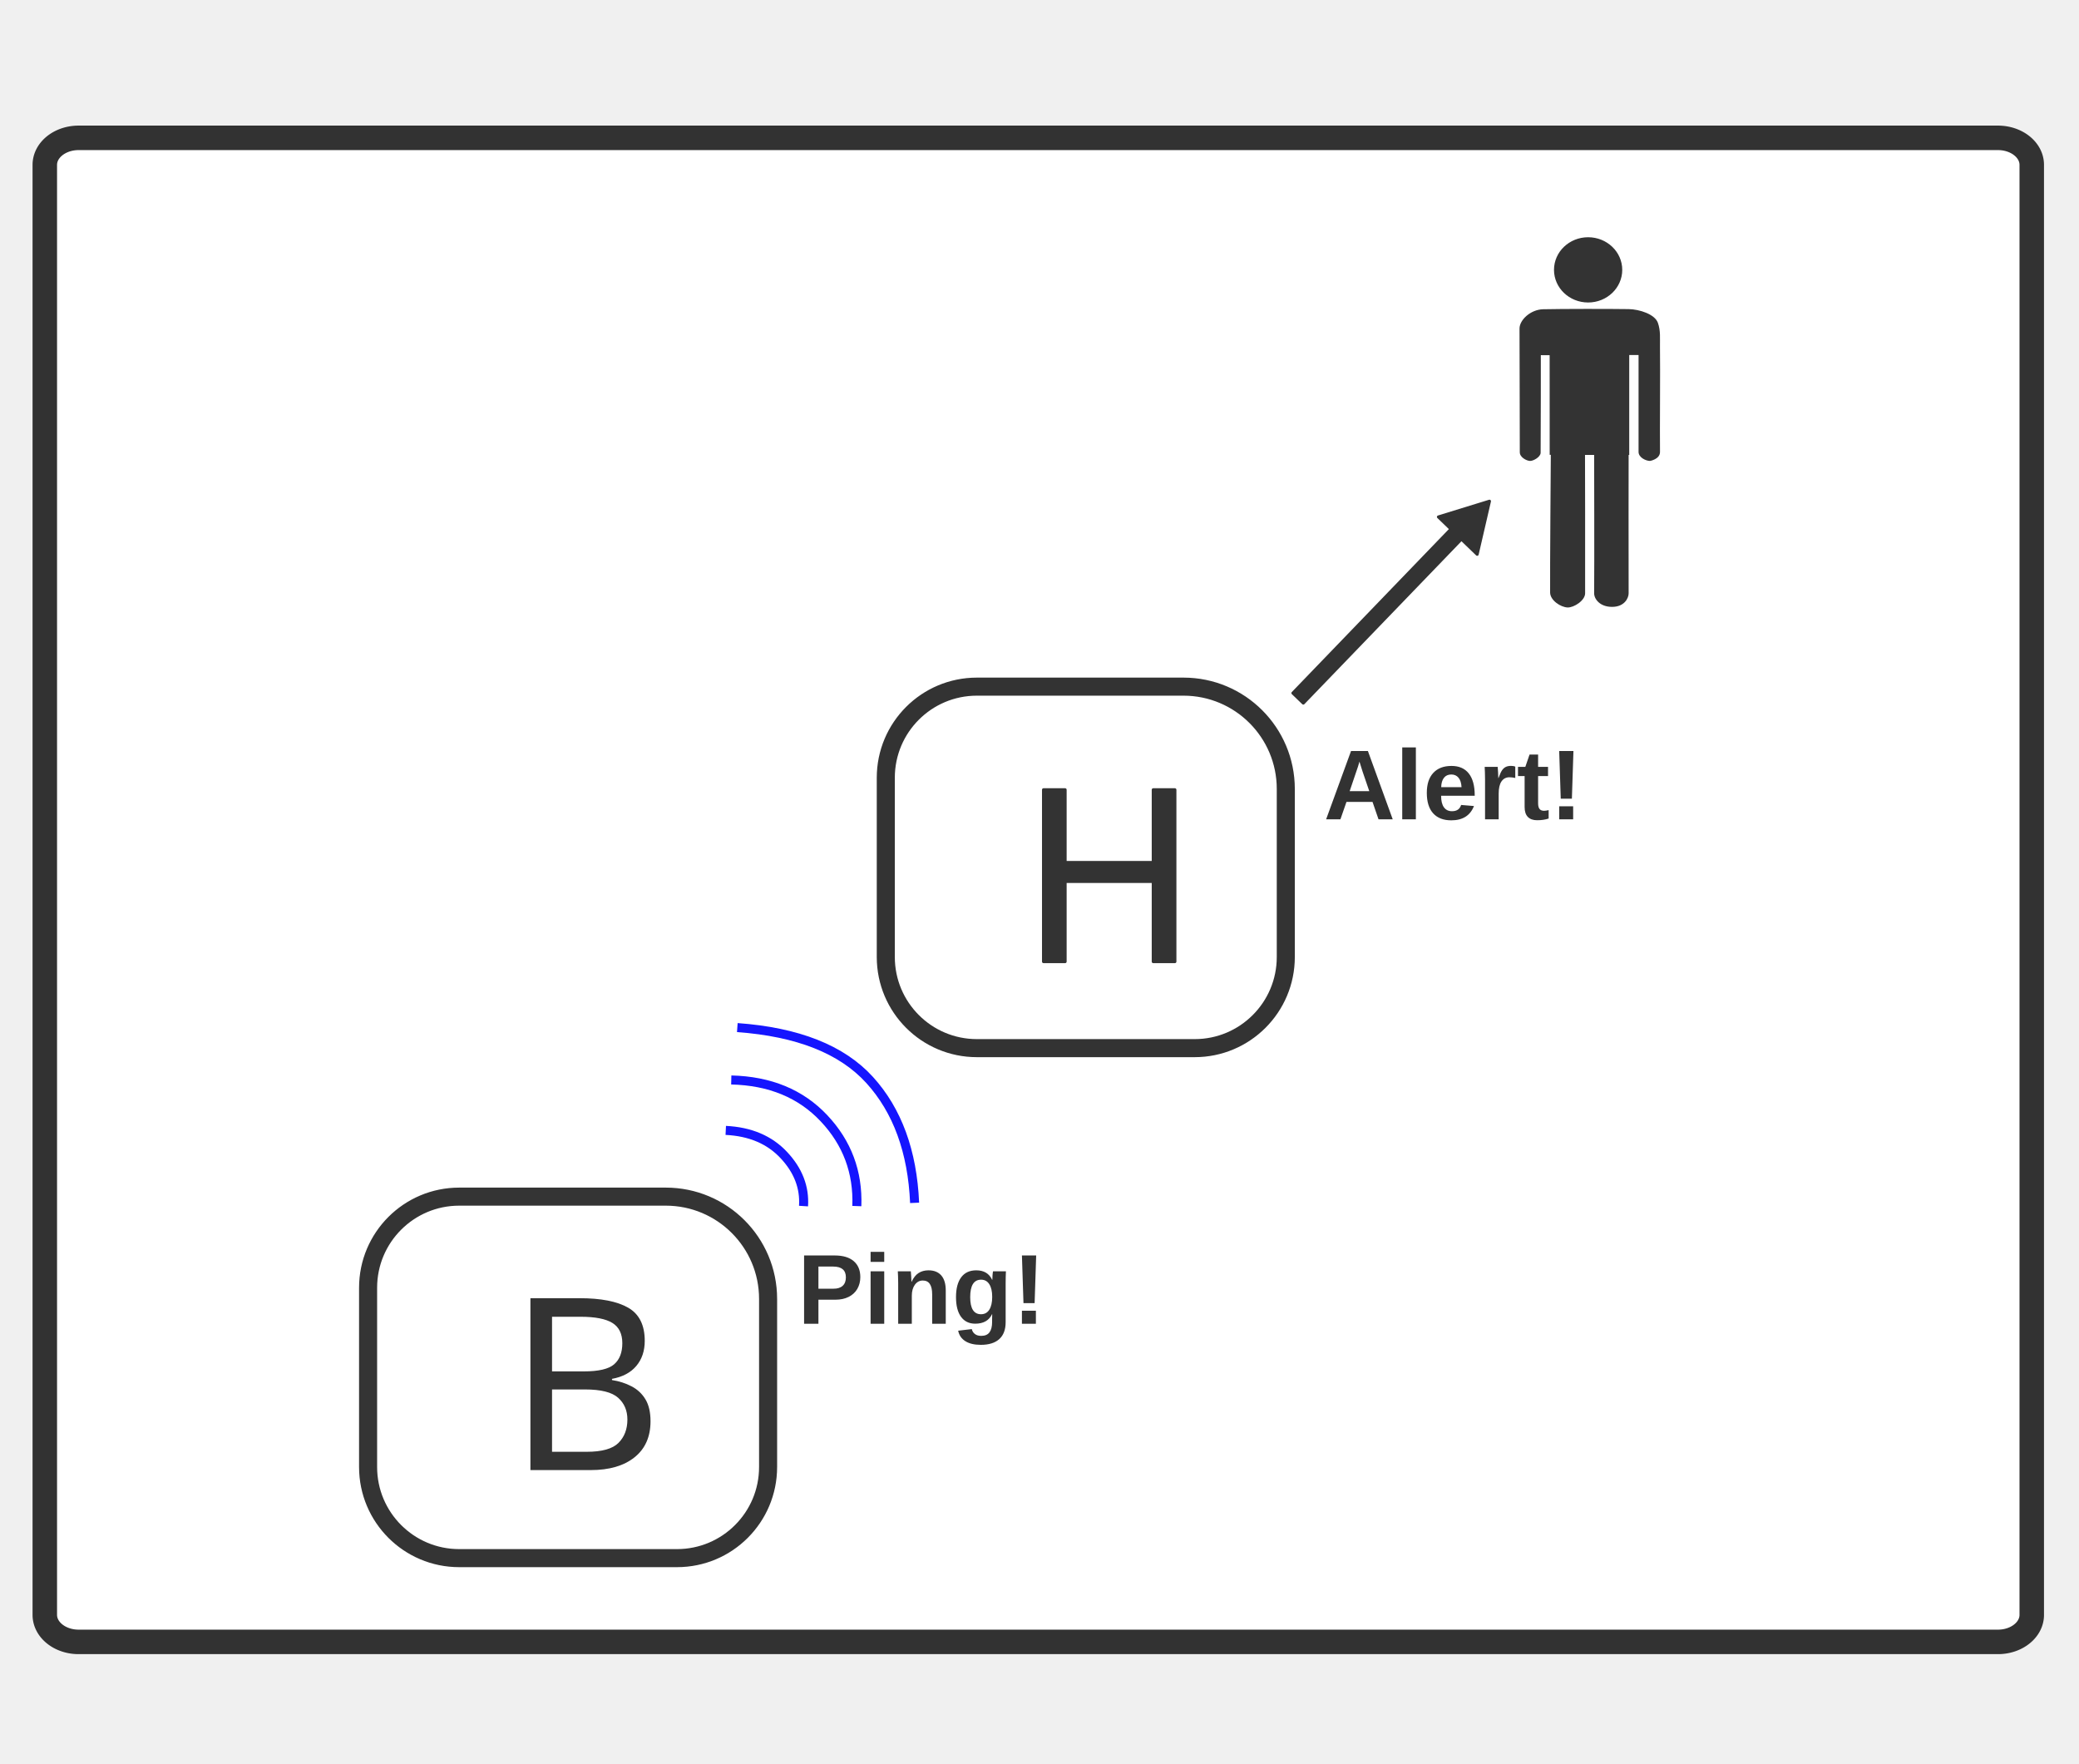
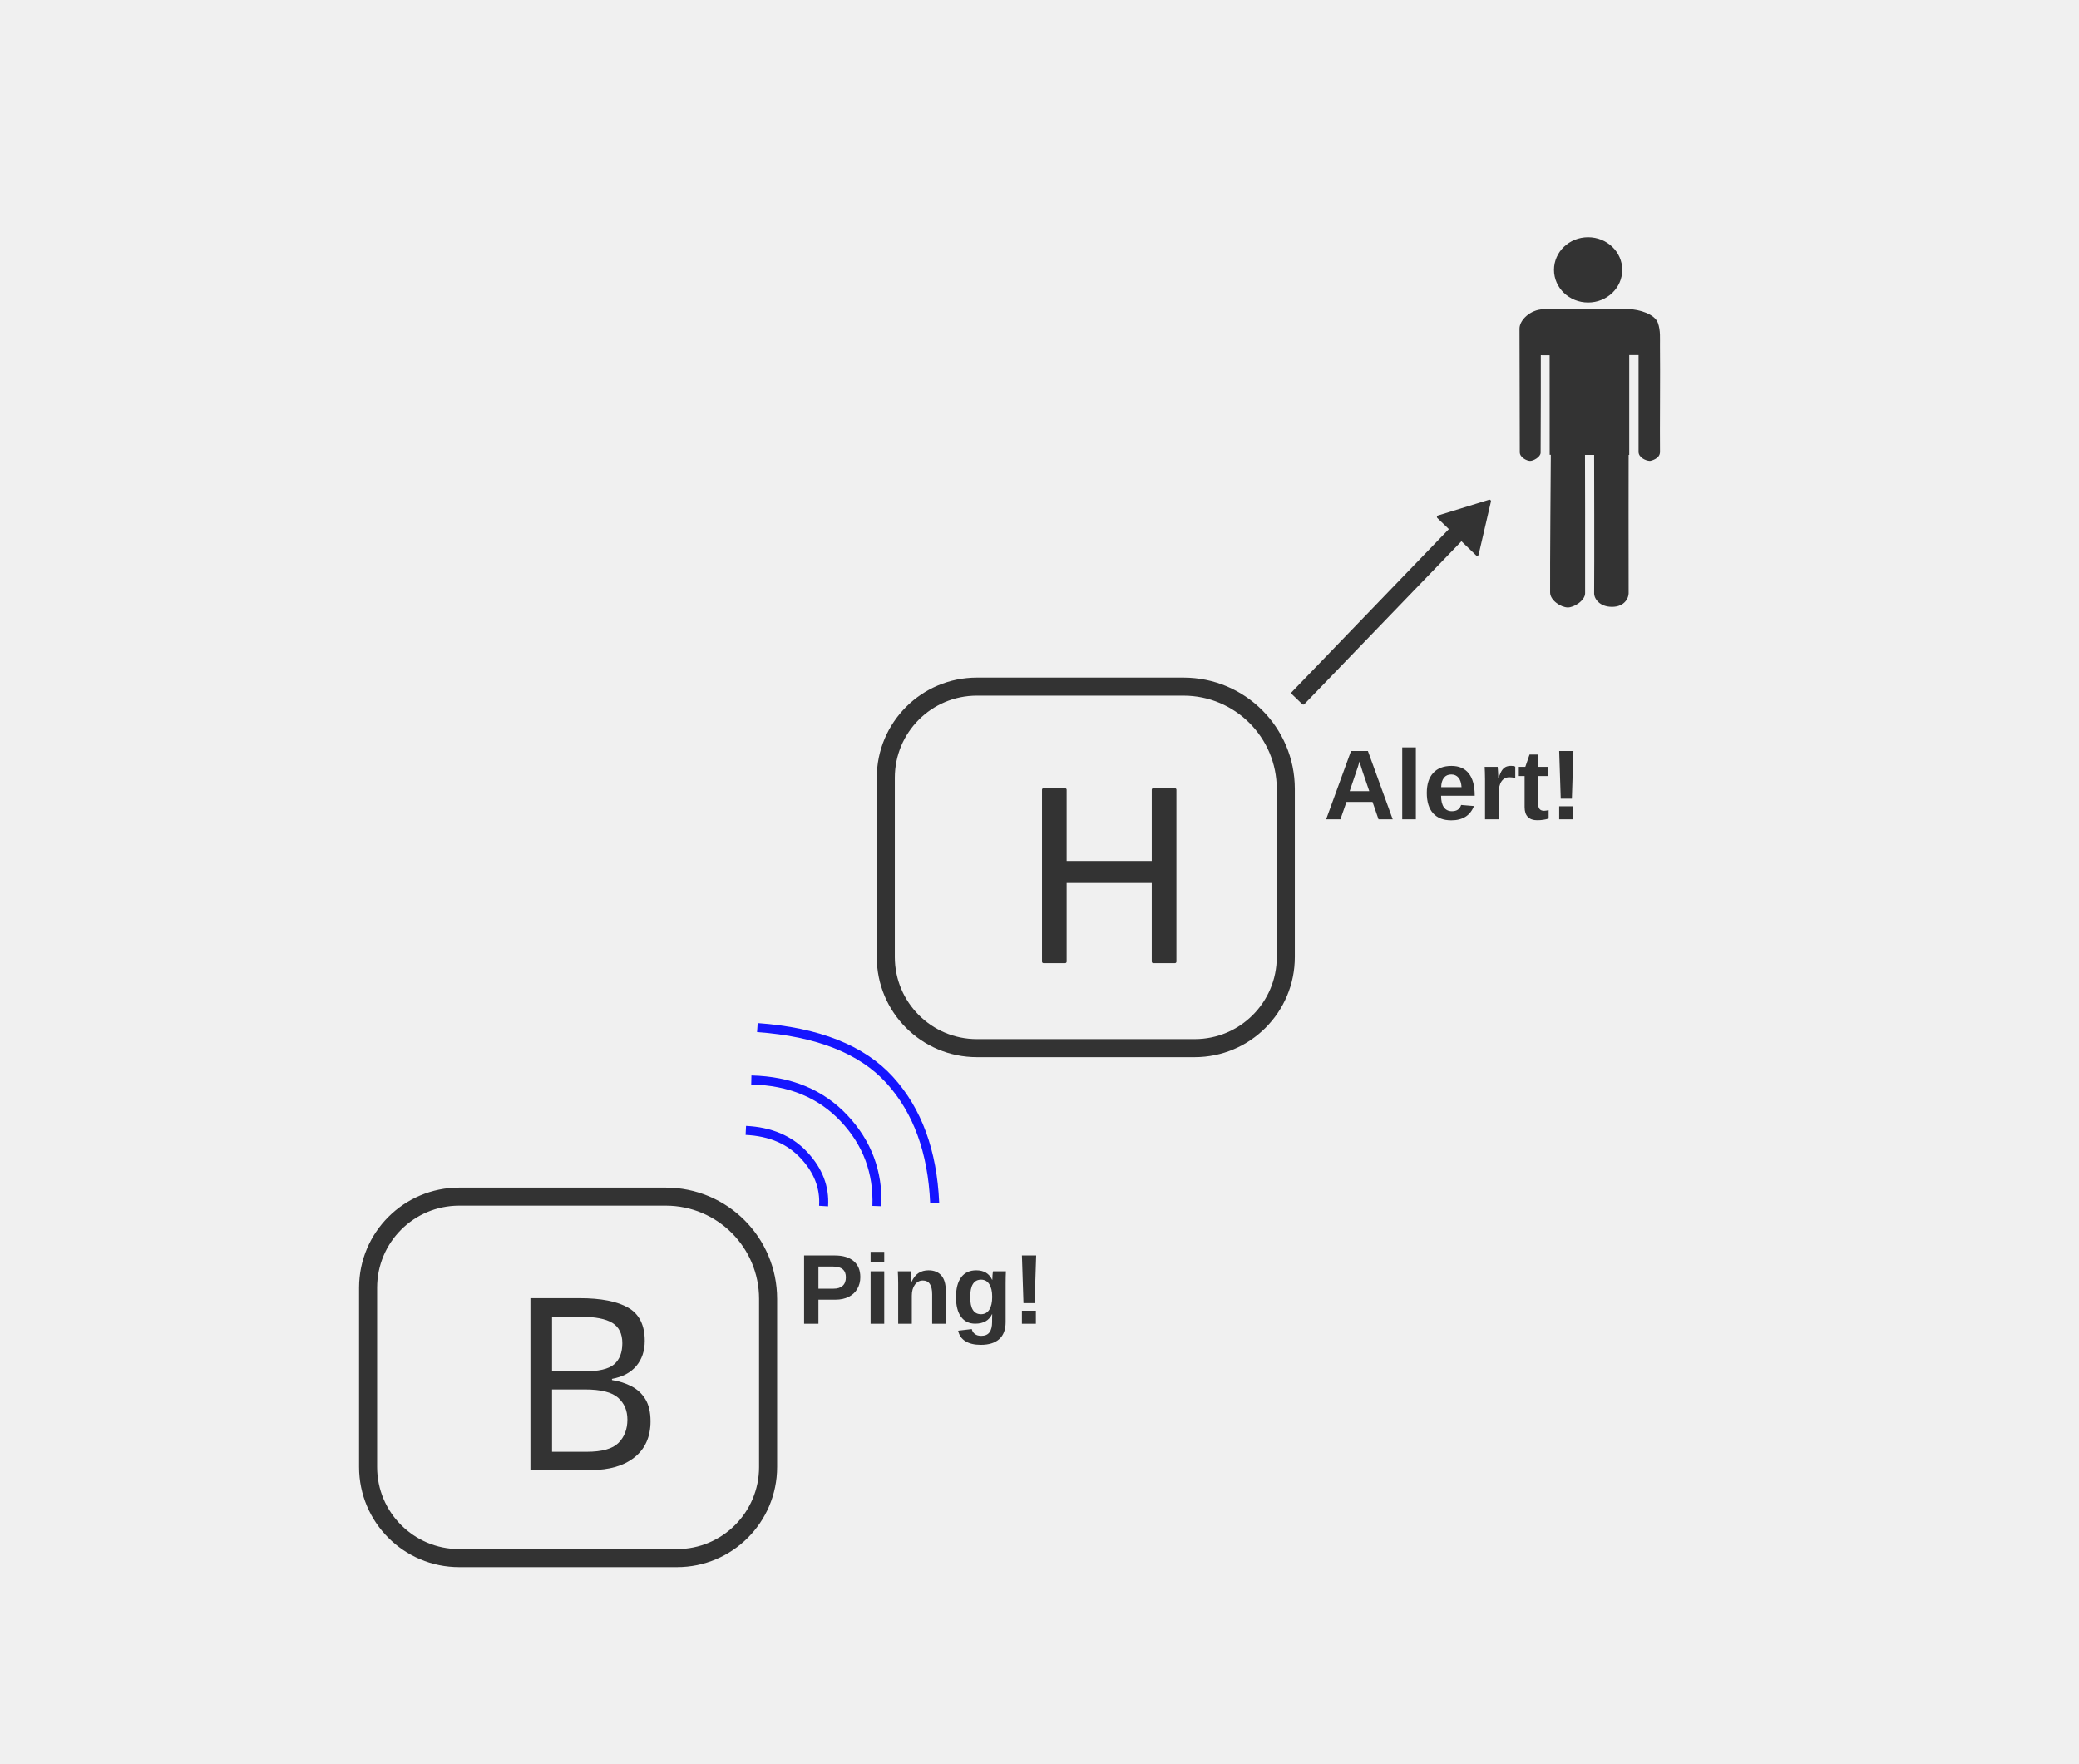
<svg xmlns="http://www.w3.org/2000/svg" width="100%" height="100%" viewBox="0 0 691 586" version="1.1" xml:space="preserve" style="fill-rule:evenodd;clip-rule:evenodd;">
-   <g transform="matrix(1,0,0,1,-10.1492,0)">
-     <g id="flow" transform="matrix(1.07945,0,0,0.861876,10.1492,0)">
+   <g transform="matrix(1,0,0,1,-10.1492,-674.058)">
+     <g id="flow" transform="matrix(1.07945,0,0,0.861876,10.1492,674.058)">
      <rect x="0" y="0" width="640" height="679" style="fill:none;" />
      <g transform="matrix(0.926394,0,0,1.16026,18.9102,-26.3768)">
-         <g id="Box" transform="matrix(1.12452,0,0,0.897755,-35.1646,35.3985)">
-           <path d="M603.64,36.92C609.17,36.92 613.64,41.4 613.64,46.92C613.64,156.28 613.64,474.34 613.64,583.7C613.64,589.22 609.17,593.7 603.64,593.7C488.19,593.7 151.81,593.7 36.36,593.7C30.83,593.7 26.36,589.22 26.36,583.7C26.36,474.34 26.36,156.28 26.36,46.92C26.36,41.4 30.83,36.92 36.36,36.92C151.81,36.92 488.19,36.92 603.64,36.92Z" style="fill:white;fill-rule:nonzero;" />
-           <path d="M603.806,32.388L603.972,32.391L604.137,32.396L604.301,32.403L604.466,32.413L604.63,32.424L604.793,32.438L604.956,32.453L605.118,32.471L605.28,32.49L605.442,32.512L605.603,32.535L605.763,32.561L605.923,32.588L606.082,32.618L606.241,32.649L606.399,32.682L606.556,32.718L606.713,32.755L606.87,32.794L607.026,32.835L607.181,32.878L607.335,32.923L607.488,32.97L607.642,33.019L607.794,33.069L607.946,33.122L608.097,33.176L608.247,33.232L608.397,33.29L608.545,33.35L608.693,33.411L608.841,33.474L608.988,33.54L609.133,33.607L609.278,33.675L609.422,33.746L609.566,33.819L609.708,33.893L609.85,33.969L609.991,34.046L610.131,34.126L610.27,34.207L610.409,34.29L610.546,34.375L610.683,34.461L610.818,34.549L610.953,34.639L611.087,34.73L611.219,34.824L611.351,34.919L611.482,35.016L611.612,35.114L611.741,35.214L611.869,35.316L611.996,35.42L612.122,35.524L612.247,35.632L612.371,35.74L612.493,35.85L612.615,35.962L612.735,36.076L612.854,36.191L612.973,36.308L613.09,36.427L613.206,36.547L613.321,36.669L613.434,36.792L613.546,36.917L613.658,37.045L613.768,37.173L613.876,37.303L613.983,37.435L614.09,37.568L614.195,37.704L614.298,37.84L614.4,37.978L614.501,38.118L614.6,38.26L614.698,38.403L614.794,38.548L614.889,38.694L614.983,38.843L615.075,38.992L615.166,39.143L615.254,39.296L615.342,39.45L615.428,39.606L615.512,39.763L615.594,39.922L615.675,40.083L615.754,40.245L615.832,40.408L615.908,40.574L615.982,40.74L616.054,40.908L616.125,41.078L616.193,41.249L616.259,41.42L616.324,41.594L616.387,41.77L616.448,41.946L616.507,42.124L616.564,42.302L616.619,42.484L616.672,42.666L616.722,42.848L616.771,43.032L616.817,43.218L616.862,43.405L616.904,43.592L616.943,43.781L616.981,43.971L617.016,44.162L617.049,44.354L617.08,44.546L617.108,44.741L617.134,44.936L617.158,45.13L617.179,45.326L617.198,45.523L617.214,45.721L617.228,45.92L617.239,46.12L617.248,46.319L617.254,46.518L617.258,46.719L617.259,46.903L617.259,583.717L617.258,583.901L617.254,584.102L617.248,584.301L617.239,584.501L617.228,584.7L617.214,584.899L617.198,585.096L617.179,585.294L617.158,585.49L617.134,585.684L617.108,585.879L617.08,586.074L617.049,586.266L617.016,586.458L616.981,586.649L616.943,586.839L616.904,587.028L616.862,587.215L616.817,587.402L616.771,587.588L616.722,587.772L616.672,587.954L616.619,588.136L616.564,588.318L616.507,588.497L616.448,588.673L616.387,588.85L616.324,589.026L616.259,589.2L616.193,589.372L616.125,589.542L616.054,589.712L615.982,589.88L615.908,590.046L615.832,590.211L615.755,590.375L615.675,590.537L615.595,590.698L615.512,590.857L615.428,591.014L615.342,591.17L615.254,591.324L615.166,591.477L615.075,591.628L614.983,591.777L614.889,591.926L614.794,592.072L614.698,592.217L614.6,592.36L614.501,592.501L614.4,592.642L614.298,592.78L614.195,592.916L614.09,593.052L613.984,593.185L613.876,593.317L613.768,593.447L613.658,593.575L613.546,593.703L613.434,593.828L613.321,593.951L613.206,594.073L613.09,594.194L612.973,594.312L612.855,594.429L612.735,594.544L612.615,594.658L612.493,594.77L612.371,594.88L612.247,594.988L612.122,595.096L611.996,595.201L611.869,595.304L611.741,595.406L611.612,595.506L611.483,595.604L611.351,595.701L611.219,595.796L611.087,595.89L610.953,595.981L610.818,596.071L610.683,596.159L610.546,596.245L610.408,596.33L610.27,596.413L610.131,596.494L609.991,596.574L609.85,596.651L609.709,596.727L609.566,596.802L609.422,596.874L609.278,596.945L609.133,597.013L608.988,597.08L608.841,597.146L608.693,597.209L608.545,597.27L608.397,597.33L608.247,597.388L608.096,597.444L607.946,597.499L607.794,597.551L607.642,597.601L607.488,597.65L607.334,597.697L607.18,597.742L607.026,597.785L606.87,597.826L606.713,597.865L606.557,597.902L606.399,597.937L606.241,597.971L606.082,598.002L605.923,598.032L605.763,598.059L605.603,598.085L605.441,598.108L605.28,598.13L605.119,598.149L604.956,598.167L604.793,598.183L604.629,598.196L604.466,598.207L604.301,598.217L604.137,598.224L603.972,598.229L603.806,598.232L603.649,598.233L36.351,598.233L36.194,598.232L36.028,598.229L35.863,598.224L35.699,598.217L35.534,598.207L35.371,598.196L35.207,598.183L35.044,598.167L34.881,598.149L34.72,598.13L34.559,598.108L34.397,598.085L34.237,598.059L34.077,598.032L33.918,598.002L33.759,597.971L33.601,597.937L33.443,597.902L33.287,597.865L33.13,597.826L32.974,597.785L32.82,597.742L32.666,597.697L32.512,597.65L32.358,597.601L32.206,597.551L32.054,597.499L31.904,597.444L31.753,597.388L31.603,597.33L31.455,597.27L31.307,597.209L31.159,597.145L31.012,597.08L30.867,597.013L30.722,596.944L30.578,596.874L30.434,596.802L30.291,596.727L30.15,596.651L30.009,596.574L29.869,596.494L29.729,596.413L29.592,596.33L29.454,596.246L29.317,596.159L29.182,596.071L29.047,595.981L28.913,595.89L28.78,595.796L28.649,595.701L28.517,595.604L28.388,595.506L28.259,595.406L28.131,595.304L28.004,595.201L27.878,595.095L27.753,594.988L27.63,594.88L27.507,594.77L27.385,594.658L27.265,594.544L27.145,594.429L27.027,594.312L26.91,594.194L26.794,594.073L26.679,593.951L26.566,593.828L26.454,593.703L26.342,593.576L26.232,593.447L26.124,593.317L26.016,593.185L25.91,593.052L25.805,592.916L25.702,592.78L25.6,592.642L25.499,592.501L25.4,592.36L25.302,592.217L25.206,592.072L25.111,591.926L25.017,591.778L24.925,591.628L24.834,591.477L24.745,591.324L24.658,591.17L24.572,591.014L24.488,590.857L24.405,590.698L24.325,590.537L24.245,590.375L24.168,590.212L24.092,590.047L24.018,589.88L23.946,589.712L23.876,589.542L23.807,589.372L23.74,589.199L23.676,589.025L23.613,588.85L23.552,588.674L23.493,588.496L23.436,588.317L23.381,588.136L23.328,587.955L23.278,587.771L23.229,587.587L23.183,587.402L23.138,587.215L23.096,587.028L23.057,586.839L23.019,586.649L22.984,586.458L22.951,586.266L22.92,586.074L22.892,585.88L22.866,585.685L22.842,585.49L22.821,585.293L22.802,585.096L22.786,584.899L22.772,584.7L22.761,584.501L22.752,584.302L22.746,584.102L22.742,583.901L22.741,583.718L22.741,46.902L22.742,46.719L22.746,46.518L22.752,46.318L22.761,46.119L22.772,45.92L22.786,45.721L22.802,45.524L22.821,45.327L22.842,45.13L22.866,44.935L22.892,44.74L22.92,44.546L22.951,44.354L22.984,44.162L23.019,43.971L23.057,43.781L23.096,43.592L23.138,43.405L23.183,43.218L23.229,43.033L23.278,42.848L23.328,42.665L23.381,42.484L23.436,42.303L23.493,42.124L23.552,41.946L23.613,41.77L23.676,41.595L23.74,41.421L23.807,41.248L23.876,41.078L23.946,40.908L24.018,40.74L24.092,40.574L24.168,40.408L24.245,40.245L24.325,40.083L24.406,39.922L24.488,39.763L24.572,39.606L24.658,39.45L24.746,39.296L24.835,39.143L24.925,38.992L25.017,38.842L25.111,38.694L25.206,38.548L25.302,38.403L25.4,38.26L25.499,38.118L25.6,37.978L25.702,37.84L25.806,37.703L25.91,37.568L26.016,37.435L26.124,37.303L26.232,37.173L26.342,37.044L26.453,36.918L26.566,36.792L26.679,36.669L26.794,36.547L26.91,36.427L27.027,36.308L27.145,36.191L27.265,36.076L27.385,35.962L27.507,35.85L27.63,35.74L27.753,35.632L27.878,35.525L28.004,35.419L28.131,35.316L28.259,35.214L28.388,35.114L28.518,35.016L28.649,34.919L28.78,34.824L28.913,34.731L29.047,34.639L29.182,34.549L29.317,34.461L29.454,34.374L29.591,34.29L29.73,34.207L29.869,34.126L30.009,34.046L30.15,33.969L30.292,33.893L30.434,33.819L30.578,33.746L30.722,33.676L30.867,33.607L31.013,33.54L31.159,33.475L31.306,33.411L31.455,33.35L31.603,33.29L31.753,33.232L31.903,33.176L32.054,33.122L32.206,33.069L32.358,33.019L32.511,32.97L32.665,32.923L32.82,32.878L32.975,32.835L33.13,32.794L33.287,32.755L33.444,32.718L33.601,32.682L33.759,32.649L33.918,32.618L34.077,32.588L34.237,32.561L34.397,32.535L34.558,32.512L34.72,32.49L34.882,32.471L35.044,32.453L35.207,32.438L35.37,32.424L35.534,32.413L35.699,32.403L35.863,32.396L36.028,32.391L36.194,32.388L36.351,32.387L603.649,32.387L603.806,32.388ZM36.369,41.453L36.267,41.454L36.175,41.456L36.083,41.459L35.991,41.463L35.9,41.468L35.809,41.474L35.719,41.482L35.629,41.49L35.539,41.5L35.45,41.511L35.362,41.523L35.274,41.535L35.186,41.549L35.099,41.564L35.012,41.58L34.926,41.597L34.84,41.616L34.755,41.635L34.671,41.655L34.587,41.676L34.503,41.698L34.42,41.721L34.338,41.745L34.256,41.77L34.175,41.796L34.094,41.822L34.014,41.85L33.934,41.878L33.855,41.908L33.777,41.938L33.7,41.969L33.623,42.001L33.546,42.034L33.471,42.068L33.396,42.102L33.321,42.138L33.248,42.174L33.175,42.211L33.102,42.248L33.031,42.286L32.96,42.326L32.89,42.365L32.82,42.406L32.752,42.447L32.684,42.489L32.616,42.531L32.55,42.575L32.484,42.618L32.42,42.663L32.356,42.708L32.292,42.753L32.23,42.799L32.168,42.846L32.107,42.893L32.047,42.941L31.988,42.989L31.93,43.038L31.872,43.087L31.816,43.137L31.76,43.187L31.705,43.238L31.651,43.289L31.598,43.34L31.545,43.392L31.494,43.444L31.443,43.496L31.394,43.549L31.345,43.602L31.297,43.656L31.25,43.709L31.204,43.763L31.159,43.817L31.114,43.872L31.071,43.926L31.029,43.981L30.987,44.036L30.946,44.091L30.907,44.146L30.868,44.202L30.83,44.257L30.793,44.313L30.757,44.368L30.721,44.424L30.687,44.48L30.654,44.536L30.621,44.592L30.589,44.648L30.559,44.703L30.529,44.759L30.5,44.815L30.472,44.871L30.444,44.927L30.418,44.983L30.392,45.038L30.368,45.094L30.344,45.149L30.321,45.205L30.298,45.26L30.277,45.316L30.256,45.371L30.237,45.426L30.218,45.481L30.199,45.537L30.182,45.592L30.165,45.647L30.149,45.701L30.134,45.756L30.12,45.811L30.106,45.866L30.093,45.921L30.081,45.975L30.069,46.03L30.058,46.085L30.048,46.139L30.039,46.194L30.03,46.249L30.022,46.304L30.015,46.359L30.008,46.414L30.002,46.469L29.997,46.525L29.992,46.581L29.988,46.636L29.985,46.693L29.983,46.749L29.981,46.806L29.98,46.863L29.979,46.938L29.979,583.682L29.98,583.757L29.981,583.814L29.983,583.871L29.985,583.927L29.988,583.984L29.992,584.039L29.997,584.095L30.002,584.151L30.008,584.206L30.015,584.261L30.022,584.316L30.03,584.371L30.039,584.426L30.048,584.481L30.058,584.535L30.069,584.59L30.081,584.645L30.093,584.7L30.106,584.754L30.12,584.809L30.134,584.864L30.149,584.919L30.165,584.974L30.182,585.028L30.199,585.083L30.218,585.139L30.237,585.194L30.256,585.249L30.277,585.304L30.298,585.359L30.321,585.415L30.344,585.471L30.368,585.526L30.392,585.582L30.418,585.637L30.444,585.693L30.472,585.749L30.5,585.805L30.529,585.861L30.559,585.916L30.589,585.972L30.621,586.028L30.654,586.084L30.687,586.14L30.721,586.196L30.757,586.252L30.793,586.307L30.83,586.363L30.868,586.418L30.907,586.474L30.946,586.529L30.987,586.584L31.029,586.639L31.071,586.694L31.115,586.748L31.159,586.803L31.204,586.857L31.25,586.911L31.297,586.964L31.345,587.017L31.394,587.071L31.444,587.124L31.494,587.176L31.545,587.228L31.598,587.28L31.651,587.331L31.705,587.382L31.76,587.433L31.816,587.483L31.872,587.533L31.93,587.582L31.988,587.63L32.047,587.679L32.107,587.727L32.168,587.774L32.23,587.821L32.292,587.867L32.356,587.912L32.419,587.957L32.484,588.002L32.55,588.046L32.616,588.089L32.684,588.131L32.751,588.173L32.82,588.214L32.89,588.255L32.96,588.294L33.031,588.333L33.102,588.372L33.174,588.409L33.247,588.446L33.321,588.482L33.395,588.518L33.471,588.552L33.546,588.586L33.622,588.619L33.7,588.651L33.777,588.682L33.856,588.712L33.934,588.741L34.014,588.77L34.094,588.798L34.175,588.825L34.256,588.85L34.337,588.875L34.42,588.899L34.503,588.922L34.587,588.944L34.67,588.965L34.756,588.985L34.841,589.005L34.926,589.023L35.012,589.04L35.099,589.056L35.186,589.071L35.274,589.085L35.361,589.097L35.45,589.109L35.54,589.12L35.629,589.13L35.718,589.138L35.809,589.146L35.9,589.152L35.991,589.157L36.083,589.161L36.175,589.164L36.267,589.166L36.369,589.167L603.631,589.167L603.733,589.166L603.825,589.164L603.917,589.161L604.009,589.157L604.1,589.152L604.191,589.146L604.282,589.138L604.371,589.13L604.46,589.12L604.55,589.109L604.639,589.097L604.726,589.085L604.814,589.071L604.901,589.056L604.988,589.04L605.074,589.023L605.159,589.005L605.244,588.985L605.33,588.965L605.413,588.944L605.497,588.922L605.58,588.899L605.663,588.875L605.745,588.85L605.825,588.825L605.906,588.798L605.986,588.77L606.066,588.741L606.144,588.712L606.223,588.682L606.3,588.651L606.378,588.619L606.454,588.586L606.529,588.552L606.605,588.517L606.679,588.482L606.753,588.446L606.825,588.409L606.898,588.372L606.969,588.333L607.04,588.295L607.11,588.255L607.18,588.214L607.249,588.173L607.316,588.131L607.383,588.089L607.45,588.046L607.516,588.002L607.581,587.957L607.645,587.912L607.708,587.867L607.77,587.821L607.832,587.774L607.893,587.726L607.952,587.679L608.012,587.631L608.07,587.582L608.127,587.533L608.184,587.483L608.24,587.433L608.295,587.382L608.349,587.331L608.402,587.28L608.455,587.228L608.506,587.176L608.557,587.124L608.606,587.071L608.655,587.018L608.703,586.964L608.75,586.911L608.796,586.857L608.841,586.803L608.886,586.748L608.929,586.694L608.971,586.639L609.013,586.584L609.054,586.529L609.093,586.474L609.132,586.418L609.17,586.363L609.207,586.307L609.244,586.251L609.278,586.196L609.313,586.14L609.346,586.084L609.379,586.028L609.411,585.972L609.441,585.917L609.471,585.861L609.5,585.805L609.528,585.749L609.556,585.693L609.582,585.638L609.608,585.582L609.632,585.526L609.656,585.471L609.679,585.416L609.702,585.36L609.723,585.304L609.744,585.249L609.763,585.194L609.782,585.139L609.801,585.083L609.818,585.027L609.835,584.974L609.851,584.919L609.866,584.864L609.88,584.809L609.894,584.754L609.907,584.7L609.919,584.645L609.931,584.59L609.942,584.535L609.952,584.481L609.961,584.426L609.97,584.37L609.978,584.316L609.985,584.262L609.992,584.206L609.998,584.15L610.003,584.095L610.008,584.039L610.012,583.983L610.015,583.928L610.017,583.871L610.019,583.814L610.02,583.757L610.021,583.683L610.021,46.937L610.02,46.863L610.019,46.806L610.017,46.749L610.015,46.692L610.012,46.637L610.008,46.581L610.003,46.525L609.998,46.47L609.992,46.414L609.985,46.358L609.978,46.304L609.97,46.25L609.961,46.194L609.952,46.139L609.942,46.085L609.931,46.03L609.919,45.975L609.907,45.92L609.894,45.866L609.88,45.811L609.866,45.757L609.851,45.701L609.835,45.646L609.818,45.592L609.801,45.537L609.782,45.481L609.763,45.426L609.744,45.371L609.723,45.316L609.701,45.26L609.679,45.204L609.656,45.149L609.632,45.094L609.608,45.038L609.582,44.982L609.556,44.927L609.529,44.871L609.5,44.815L609.471,44.759L609.441,44.703L609.411,44.648L609.379,44.592L609.346,44.536L609.313,44.48L609.278,44.424L609.244,44.369L609.207,44.313L609.17,44.257L609.132,44.202L609.093,44.146L609.054,44.091L609.013,44.036L608.971,43.981L608.929,43.926L608.886,43.872L608.841,43.817L608.796,43.763L608.75,43.709L608.703,43.656L608.655,43.602L608.606,43.549L608.557,43.497L608.506,43.444L608.455,43.392L608.402,43.34L608.349,43.289L608.295,43.238L608.24,43.187L608.184,43.137L608.128,43.087L608.07,43.038L608.012,42.989L607.952,42.941L607.893,42.894L607.832,42.846L607.77,42.799L607.708,42.753L607.645,42.708L607.58,42.663L607.516,42.618L607.45,42.574L607.383,42.531L607.316,42.489L607.249,42.447L607.18,42.406L607.11,42.365L607.04,42.325L606.969,42.286L606.898,42.248L606.825,42.21L606.753,42.174L606.679,42.138L606.604,42.102L606.529,42.068L606.454,42.034L606.377,42.001L606.3,41.969L606.223,41.938L606.145,41.908L606.066,41.878L605.986,41.85L605.906,41.822L605.825,41.795L605.744,41.77L605.662,41.745L605.58,41.721L605.497,41.698L605.413,41.676L605.329,41.655L605.245,41.635L605.16,41.616L605.074,41.597L604.988,41.58L604.901,41.564L604.814,41.549L604.726,41.535L604.638,41.523L604.55,41.511L604.461,41.5L604.371,41.49L604.281,41.482L604.191,41.474L604.1,41.468L604.009,41.463L603.917,41.459L603.825,41.456L603.733,41.454L603.631,41.453L36.369,41.453Z" style="fill:rgb(50,50,50);" />
-         </g>
        <g id="b2RLbOY1gH" transform="matrix(1,0,0,1,-2,12)">
          <path d="M374.94,238.93C393.72,238.93 408.95,254.15 408.95,272.93C408.95,290.16 408.95,310.82 408.95,328.79C408.95,345.51 395.39,359.07 378.67,359.07C358.13,359.07 326.81,359.07 306.28,359.07C289.55,359.07 276,345.51 276,328.79C276,310.82 276,287.18 276,269.21C276,252.48 289.55,238.93 306.28,238.93C326.81,238.93 355.16,238.93 374.94,238.93Z" style="fill:rgb(25,25,25);fill-opacity:0;fill-rule:nonzero;stroke:rgb(51,51,51);stroke-width:6px;" />
        </g>
-         <g id="a9y8nt61AR" transform="matrix(1,0,0,1,-2,12)">
-           <path d="M248.66,411.56C249.06,405.35 246.88,399.7 242.12,394.62C237.37,389.53 230.93,386.8 222.81,386.41" style="fill-opacity:0;fill-rule:nonzero;stroke:rgb(21,21,255);stroke-width:3px;" />
+         <g id="b2RLbOY1gH1" transform="matrix(1,0,0,1,-174.07,181.49)">
+           <path d="M374.94,238.93C393.72,238.93 408.95,254.15 408.95,272.93C408.95,290.16 408.95,310.82 408.95,328.79C408.95,345.51 395.39,359.07 378.67,359.07C358.13,359.07 326.81,359.07 306.28,359.07C289.55,359.07 276,345.51 276,328.79C276,310.82 276,287.18 276,269.21C276,252.48 289.55,238.93 306.28,238.93C326.81,238.93 355.16,238.93 374.94,238.93Z" style="fill:rgb(25,25,25);fill-opacity:0;fill-rule:nonzero;stroke:rgb(51,51,51);stroke-width:6px;" />
        </g>
-         <g id="aOzkSv39b" transform="matrix(1,0,0,1,-2,12)">
-           <path d="M266.38,411.56C266.79,400.27 263.15,390.54 255.45,382.37C247.75,374.19 237.48,369.95 224.64,369.65" style="fill-opacity:0;fill-rule:nonzero;stroke:rgb(21,21,255);stroke-width:3px;" />
-         </g>
-         <g id="f2PRba2WIP" transform="matrix(1,0,0,1,-2,12)">
-           <path d="M285.58,410.49C284.84,393.42 279.85,379.8 270.63,369.65C261.4,359.49 246.74,353.69 226.65,352.24" style="fill-opacity:0;fill-rule:nonzero;stroke:rgb(21,21,255);stroke-width:3px;" />
+         <g id="signal" transform="matrix(1,0,0,1,6.66802,0)">
+           <g id="a9y8nt61AR" transform="matrix(1,0,0,1,-2,12)">
+             <path d="M248.66,411.56C249.06,405.35 246.88,399.7 242.12,394.62C237.37,389.53 230.93,386.8 222.81,386.41" style="fill-opacity:0;fill-rule:nonzero;stroke:rgb(21,21,255);stroke-width:3px;" />
+           </g>
+           <g id="aOzkSv39b" transform="matrix(1,0,0,1,-2,12)">
+             <path d="M266.38,411.56C266.79,400.27 263.15,390.54 255.45,382.37C247.75,374.19 237.48,369.95 224.64,369.65" style="fill-opacity:0;fill-rule:nonzero;stroke:rgb(21,21,255);stroke-width:3px;" />
+           </g>
+           <g id="f2PRba2WIP" transform="matrix(1,0,0,1,-2,12)">
+             <path d="M285.58,410.49C284.84,393.42 279.85,379.8 270.63,369.65C261.4,359.49 246.74,353.69 226.65,352.24" style="fill-opacity:0;fill-rule:nonzero;stroke:rgb(21,21,255);stroke-width:3px;" />
+           </g>
        </g>
        <g transform="matrix(1,0,0,1,148.117,511.297)">
          <g id="B">
            <text id="B1" x="0px" y="0px" style="font-family:'Impact', sans-serif;font-stretch:condensed;font-size:80px;fill:rgb(51,51,51);">B</text>
          </g>
-         </g>
-         <g id="b11tUnIun9" transform="matrix(1,0,0,1,-2,12)">
-           <path d="M202.88,408.42C221.66,408.42 236.88,423.64 236.88,442.42C236.88,459.65 236.88,480.31 236.88,498.28C236.88,515 223.33,528.56 206.6,528.56C186.07,528.56 154.75,528.56 134.21,528.56C117.49,528.56 103.93,515 103.93,498.28C103.93,480.31 103.93,456.67 103.93,438.7C103.93,421.98 117.49,408.42 134.21,408.42C154.75,408.42 183.09,408.42 202.88,408.42Z" style="fill:rgb(51,51,51);fill-opacity:0;fill-rule:nonzero;stroke:rgb(52,52,52);stroke-width:6px;" />
        </g>
        <g id="a7Ffg2HSa" transform="matrix(1,0,0,1,-2,12)">
          <path d="M472.56,194.95L476.65,177.3L459.68,182.53L463.86,186.56L443.71,207.46L411.31,241.07L414.77,244.4L467.32,189.9L472.56,194.95Z" style="fill:rgb(51,51,51);fill-rule:nonzero;stroke:rgb(51,51,51);stroke-width:1px;stroke-linejoin:round;stroke-miterlimit:1.414;" />
        </g>
        <g transform="matrix(1,0,0,1,-30.5618,27.92)">
          <path d="M515.287,145.122C515.313,137.588 515.182,111.786 515.195,104C515.2,101.133 518.867,97.682 523.055,97.588C529.39,97.446 545.195,97.445 551.488,97.543C554.989,97.598 560.168,99.204 561.195,102.116C562.138,104.791 561.837,107.357 561.88,109.992C561.995,117.137 561.799,138.746 561.888,144.984C561.922,147.436 558.592,148.001 558.562,148C557.058,147.967 554.76,146.794 554.762,145C554.768,138.941 554.762,112.8 554.762,112.8L551.662,112.8L551.662,146L551.462,146C551.462,146 551.407,183.419 551.462,192C551.471,193.469 550.179,196.481 546,196.5C541.768,196.52 539.981,193.74 540,192C540.091,183.45 540,146 540,146L536.962,146C536.962,146 537.054,183.715 537,192C536.984,194.404 533.275,196.752 531.202,196.699C528.9,196.641 525.39,194.338 525.365,191.735C525.297,184.629 525.598,145.969 525.598,145.969L525.222,145.974L525.206,112.864L522.278,112.843C522.278,112.843 522.283,139.417 522.215,145.286C522.199,146.663 519.844,148.027 518.69,148C517.535,147.973 515.282,146.789 515.287,145.122Z" style="fill:rgb(51,51,51);" />
        </g>
        <g transform="matrix(1,0,0,1,318.657,342.32)">
          <g id="H">
            <g>
              <text x="0px" y="0px" style="font-family:'Impact', sans-serif;font-stretch:condensed;font-size:80px;fill:none;">H</text>
              <text x="0px" y="0px" style="font-family:'Impact', sans-serif;font-stretch:condensed;font-size:80px;fill:rgb(51,51,51);stroke:rgb(51,51,51);stroke-width:1px;stroke-linejoin:round;stroke-miterlimit:1.414;">H</text>
            </g>
          </g>
        </g>
        <g transform="matrix(1,0,0,1,244.642,462.676)">
          <g id="ping">
            <text id="Ping" x="0px" y="0px" style="font-family:'Arial-BoldMT', 'Arial', sans-serif;font-weight:700;font-size:33px;fill:rgb(51,51,51);">Ping!</text>
          </g>
        </g>
        <g transform="matrix(1,0,0,1,419.524,295.032)">
          <g id="Alert">
            <g>
              <text x="0px" y="0px" style="font-family:'Arial-BoldMT', 'Arial', sans-serif;font-weight:700;font-size:33px;fill:none;">Alert!</text>
              <text x="0px" y="0px" style="font-family:'Arial-BoldMT', 'Arial', sans-serif;font-weight:700;font-size:33px;fill:rgb(50,50,50);">Alert!</text>
            </g>
          </g>
        </g>
        <g transform="matrix(1.15789,0,0,1.16667,-118.404,13.2533)">
          <ellipse cx="540.5" cy="85" rx="9.5" ry="9" style="fill:rgb(51,51,51);stroke:rgb(51,51,51);stroke-width:0.59px;" />
        </g>
      </g>
    </g>
  </g>
</svg>
